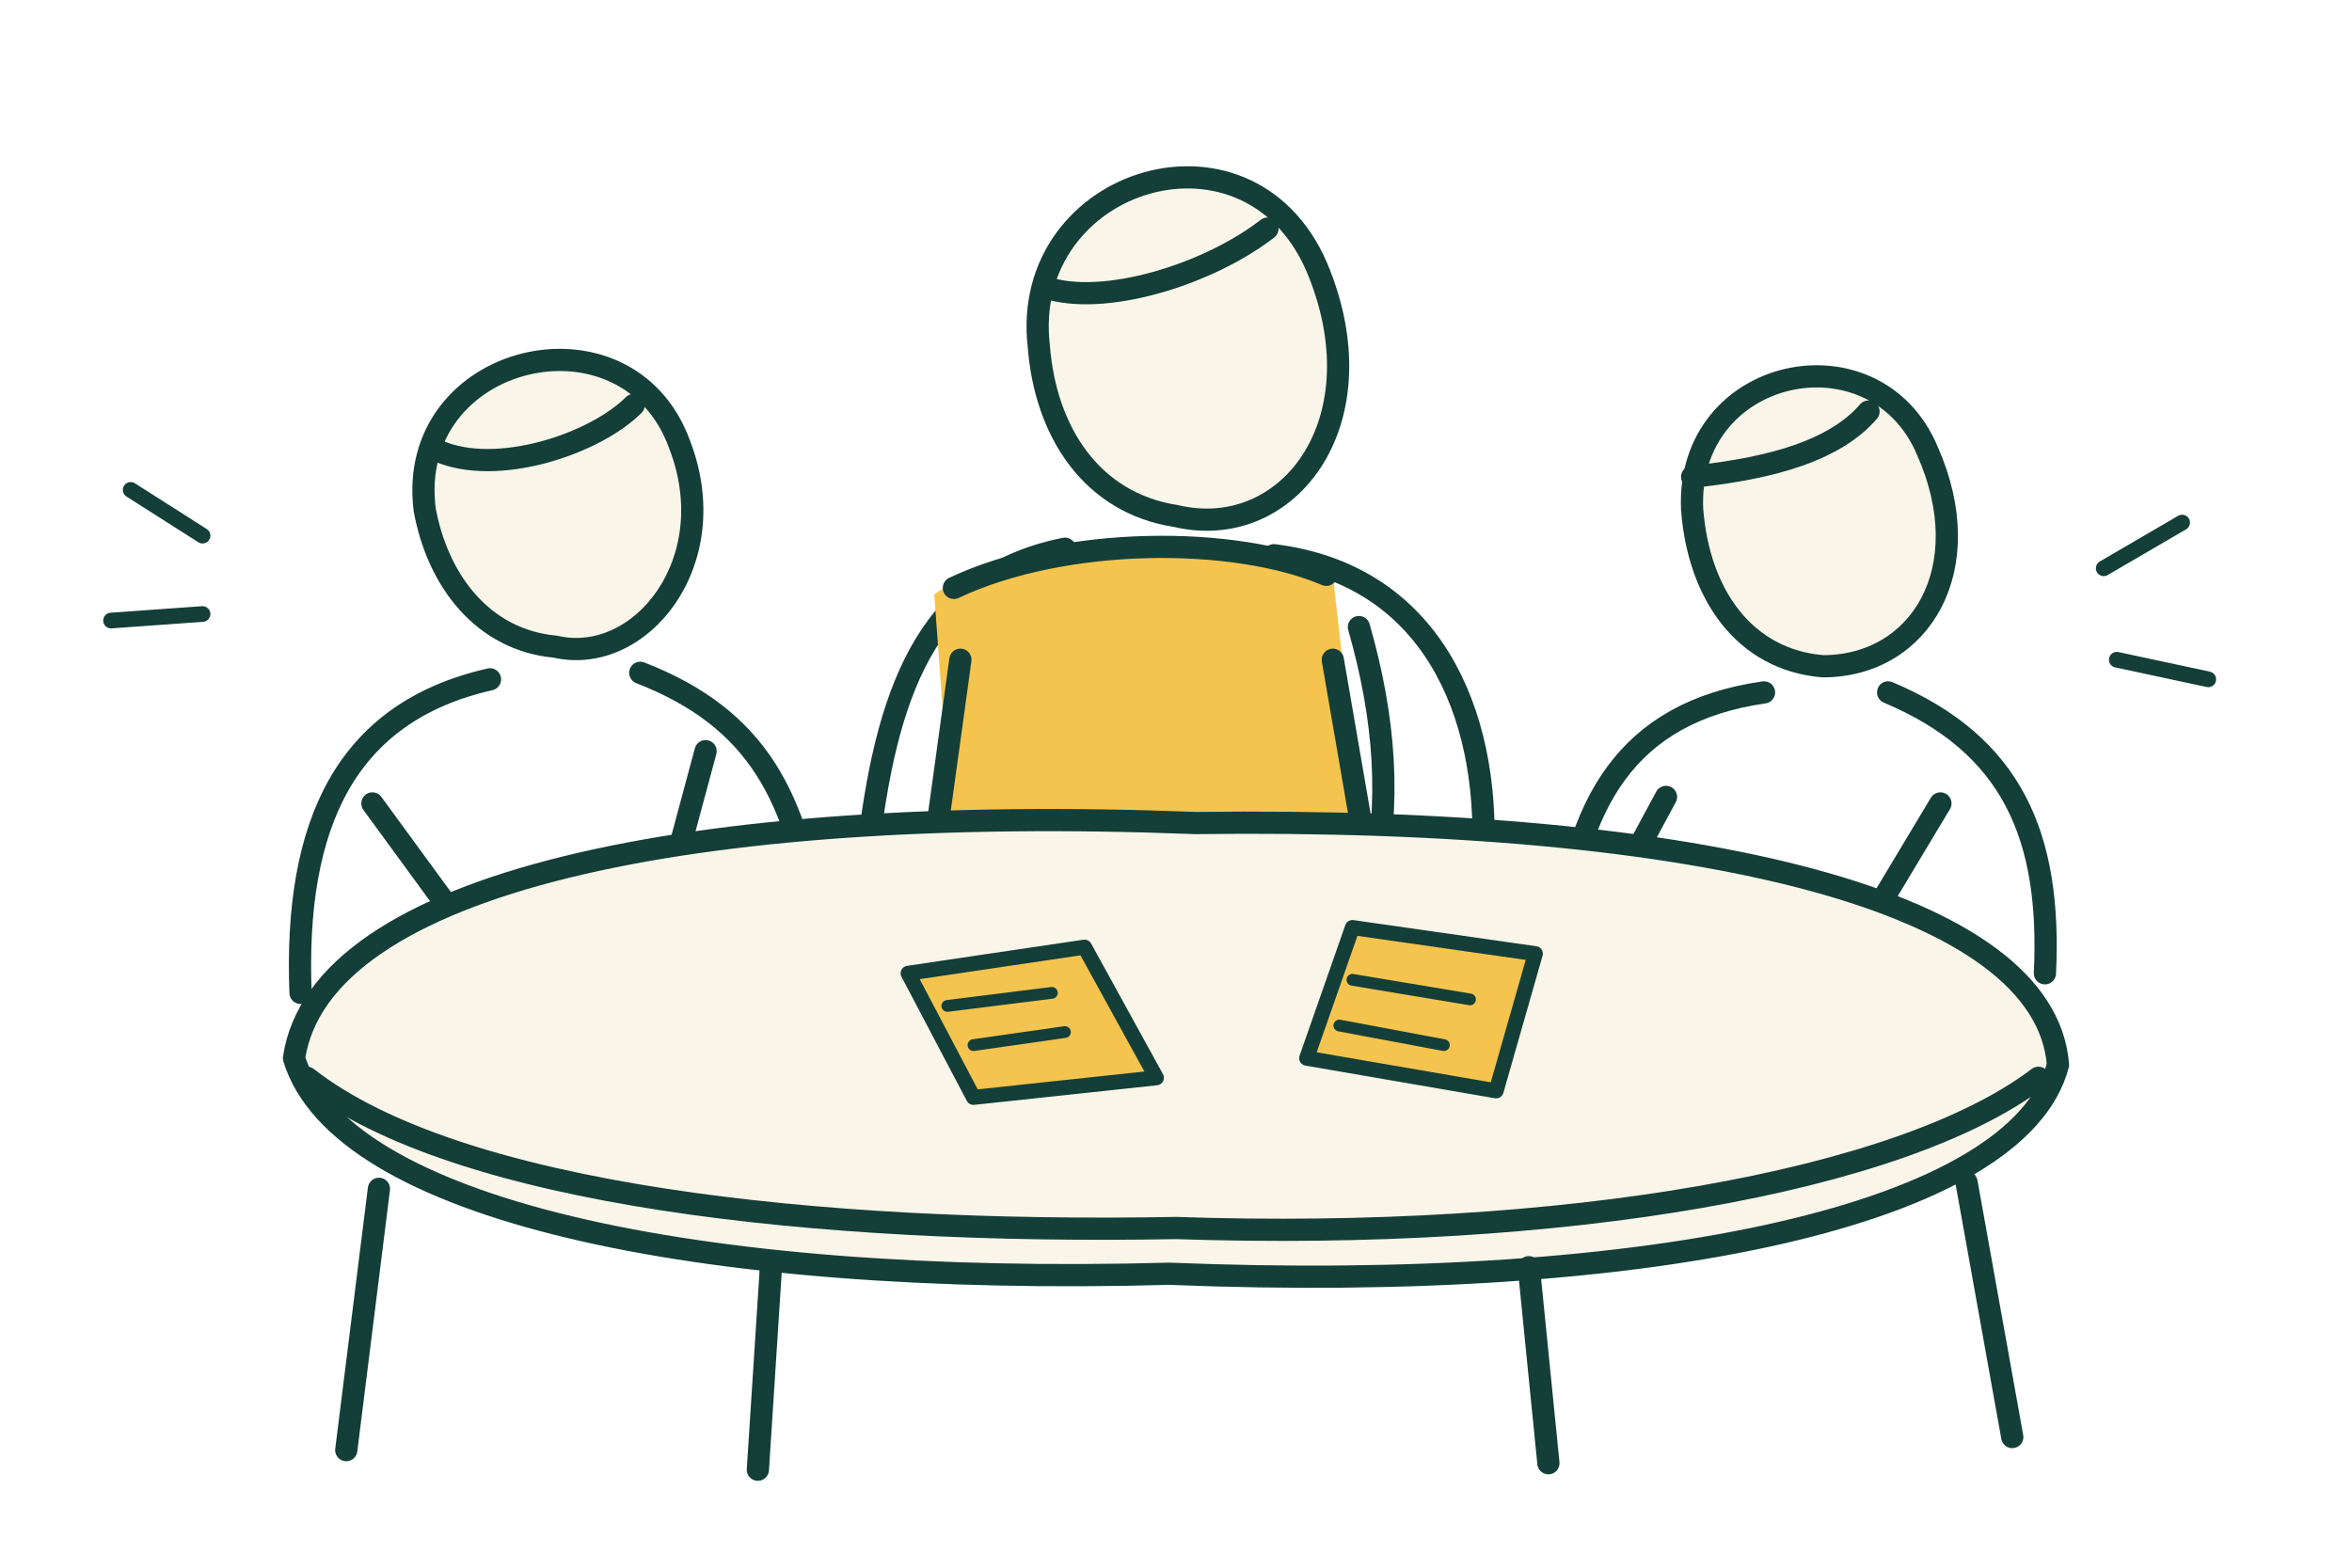
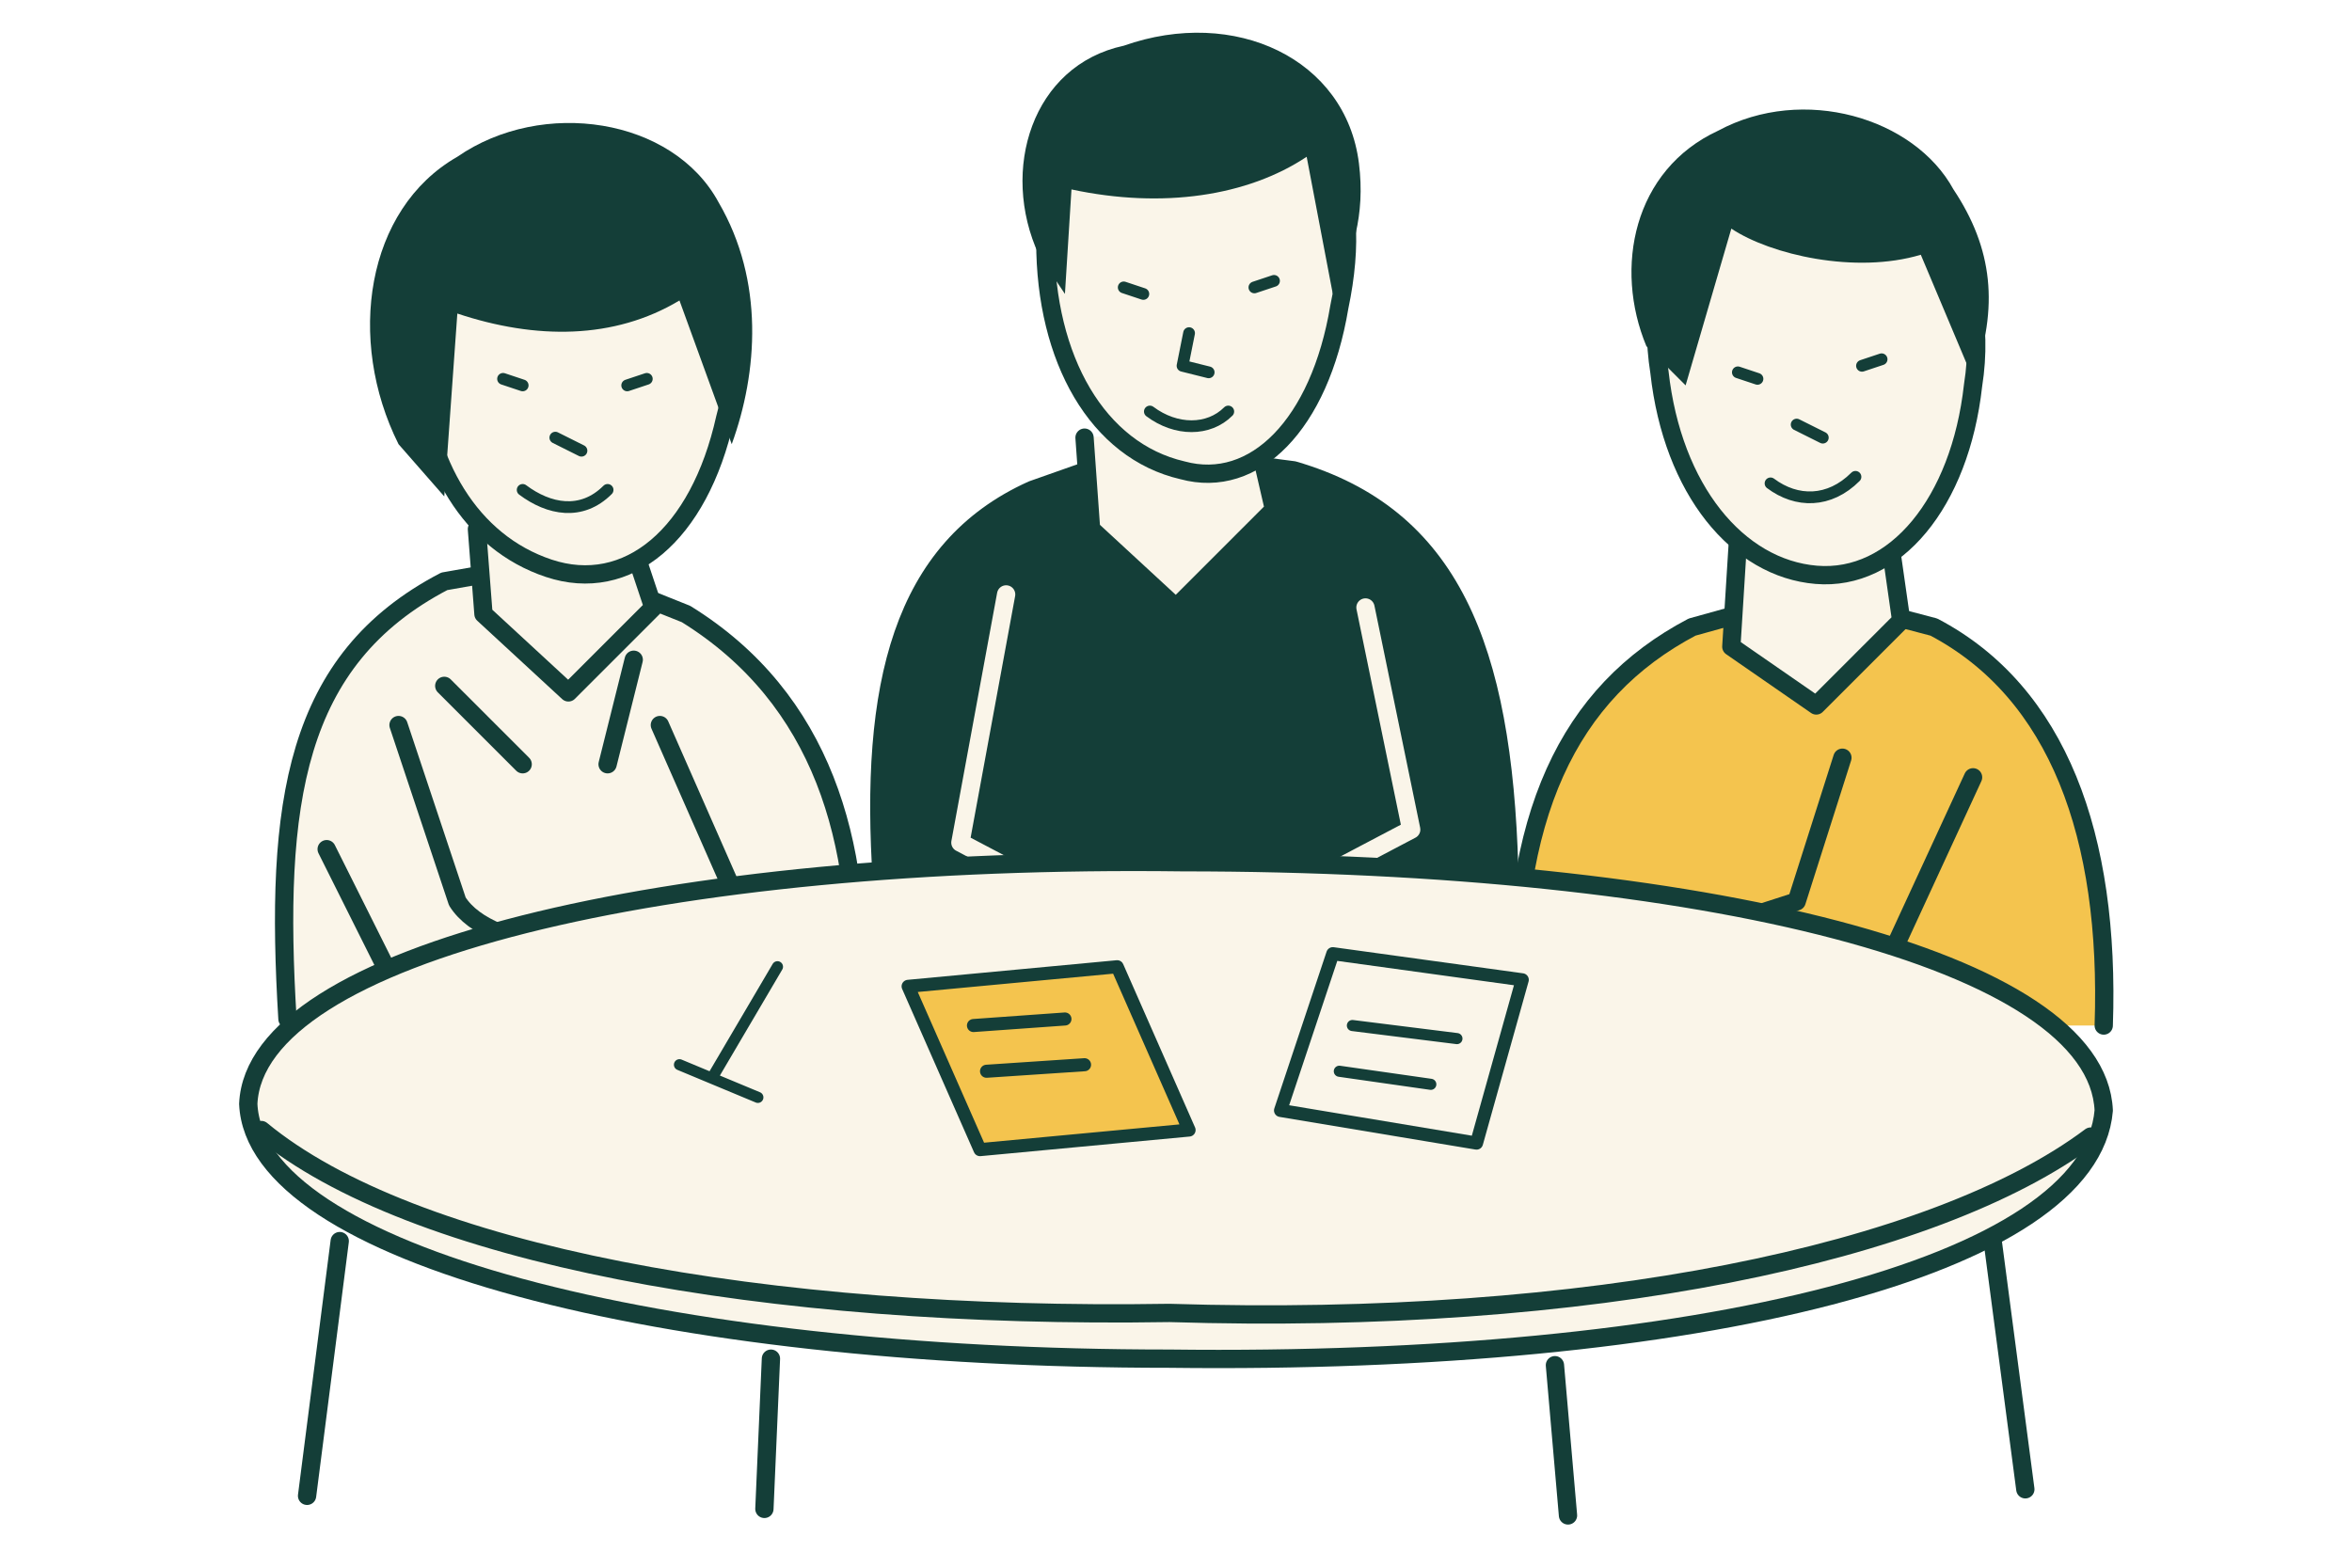
<svg xmlns="http://www.w3.org/2000/svg" viewBox="0 0 360 240" fill="none">
-   <g stroke="#143E38" stroke-width="3.4" stroke-linecap="round" stroke-linejoin="round">
-     <path d="M65 78c-3-24 31-32 39-10 7 18-6 34-19 31-11-1-18-10-20-21Z" fill="#FAF5E9" />
-     <path d="M67 69c9 4 24-1 30-7m-22 42c-22 5-30 22-29 48m52-49c18 7 24 19 27 39" />
-     <path d="m57 123 19 26 39 7m-7-41-7 26 28 10" />
-     <path d="M159 53c-3-26 33-37 43-11 9 23-5 41-22 37-13-2-20-13-21-26Z" fill="#FAF5E9" />
-     <path d="M160 44c9 3 25-2 34-9m-31 49c-20 4-27 20-30 45m62-44c24 3 33 24 32 46" />
-     <path d="M151 94c-4 13-5 27-1 42m58-40c4 14 5 27 2 40" />
-     <path d="M143 91c14-10 44-12 61-3l5 44c-22-6-43-5-63 0Z" fill="#F4C44E" stroke="none" />
-     <path d="M146 90c17-8 43-8 57-2m-56 13-4 29m61-29 5 29" />
-     <path d="M259 78c-1-22 28-28 36-9 8 18-1 33-16 33-12-1-19-11-20-24Z" fill="#FAF5E9" />
-     <path d="M259 73c9-1 21-3 27-10m-16 43c-21 3-29 17-31 39m50-39c19 8 25 22 24 43m-58-27-14 26-24 4m80-29-15 25-24 8" />
-     <path d="M45 162c4-27 61-39 138-36 78-1 130 12 132 37-6 23-62 35-136 32-73 2-127-10-134-33Z" fill="#FAF5E9" />
-     <path d="M47 165c23 18 78 24 133 23 59 2 111-7 132-23m-254 17-5 40m248-41 7 39M118 194l-2 31m118-31 3 30" />
-     <path d="m139 149 27-4 11 20-28 3Zm68-7 28 4-6 21-29-5Z" fill="#F4C44E" stroke-width="2.3" />
-     <path d="m145 154 16-2m-12 8 14-2m44-8 18 3m-20 4 16 3" stroke-width="1.8" />
-     <path d="m31 82-11-7m11 19-14 1m305-8 12-7m-10 21 14 3" stroke-width="2.4" />
+   <g stroke="#143E38" stroke-width="2.8" stroke-linecap="round" stroke-linejoin="round">
+     <path d="M135 135c-2-30 3-51 23-60l17-6 23 3c24 7 32 27 33 61" fill="#143E38" />
+     <path d="m166 67 1 14 13 12 15-15-3-13" fill="#FAF5E9" />
+     <path d="M160 37c0-17 11-26 25-24 18 2 24 15 20 34-3 18-13 28-24 25-13-3-21-17-21-35Z" fill="#FAF5E9" />
+     <path d="M159 39c-6-13-1-29 13-32 17-6 34 2 36 18 1 8-1 14-4 20l-4-21c-9 6-22 8-36 5l-1 16" fill="#143E38" stroke="none" />
+     <path d="m172 44 3 1m17-1 3-1m-13 8-1 5 4 1m-9 6c4 3 9 3 12 0" stroke-width="1.8" />
+     <path d="m154 91-7 38 19 10m43-46 7 34-19 10" stroke="#FAF5E9" />
+     <path d="M44 156c-2-33 1-55 24-67l17-3 20 8c21 13 27 35 26 59" fill="#FAF5E9" />
+     <path d="m73 81 1 13 13 12 13-13-4-12" fill="#FAF5E9" />
+     <path d="M64 56c-1-19 12-31 27-28 17 2 25 18 20 36-4 18-15 27-27 23-12-4-19-16-20-31Z" fill="#FAF5E9" />
+     <path d="M61 68c-8-16-5-36 9-44 13-9 33-6 40 7 7 12 6 26 2 37l-8-22c-10 6-22 6-34 2l-2 28" fill="#143E38" stroke="none" />
+     <path d="m77 58 3 1m16 0 3-1m-14 9 4 2m-9 6c4 3 9 4 13 0" stroke-width="1.8" />
+     <path d="m61 111 9 27c5 8 25 9 45 8l13-2c6-1 9 5 4 8-8 5-21 7-30 7-18 0-36-2-43-11l-9-18" fill="#FAF5E9" />
+     <path d="m101 111 11 25m-44-31 12 12m17-16-4 16" />
+     <path d="M232 157c-1-32 8-51 27-61l18-5 19 5c19 10 27 32 26 61" fill="#F4C44E" />
+     <path d="m266 83-1 16 13 9 13-13-2-14" fill="#FAF5E9" />
+     <path d="M254 57c-3-19 7-31 22-31 18-1 29 14 26 33-2 18-12 30-24 29-12-1-22-13-24-31Z" fill="#FAF5E9" />
+     <path d="M252 53c-5-12-2-27 11-33 13-7 30-2 36 9 6 9 7 18 3 29l-8-19c-10 3-23 0-29-4l-7 24" fill="#143E38" stroke="none" />
+     <path d="m266 57 3 1m16-2 3-1m-13 10 4 2m-8 7c4 3 9 3 13-1" stroke-width="1.8" />
+     <path d="m302 119-12 26c-8 10-30 14-48 14l-16-2c-6-1-6-7 0-8l18-1 31-10 7-22" fill="#F4C44E" />
+     <path d="M38 169c1-23 64-38 143-37 80 0 140 15 141 38-2 24-62 39-143 38-78 0-140-16-141-39Z" fill="#FAF5E9" />
+     <path d="M40 173c23 19 77 29 139 28 64 2 117-9 141-27m-268 16-5 39m258-39 5 38m-192-20-1 23m121-22 2 23" />
+     <path d="m139 151 32-3 11 25-32 3Z" fill="#F4C44E" stroke-width="2" />
+     <path d="m149 157 14-1m-12 8 15-1m38-17 29 4-7 25-30-5Z" stroke-width="2" />
+     <path d="m207 157 16 2m-18 5 14 2m-100-18-10 17m-5-2 12 5" stroke-width="1.7" />
  </g>
</svg>
